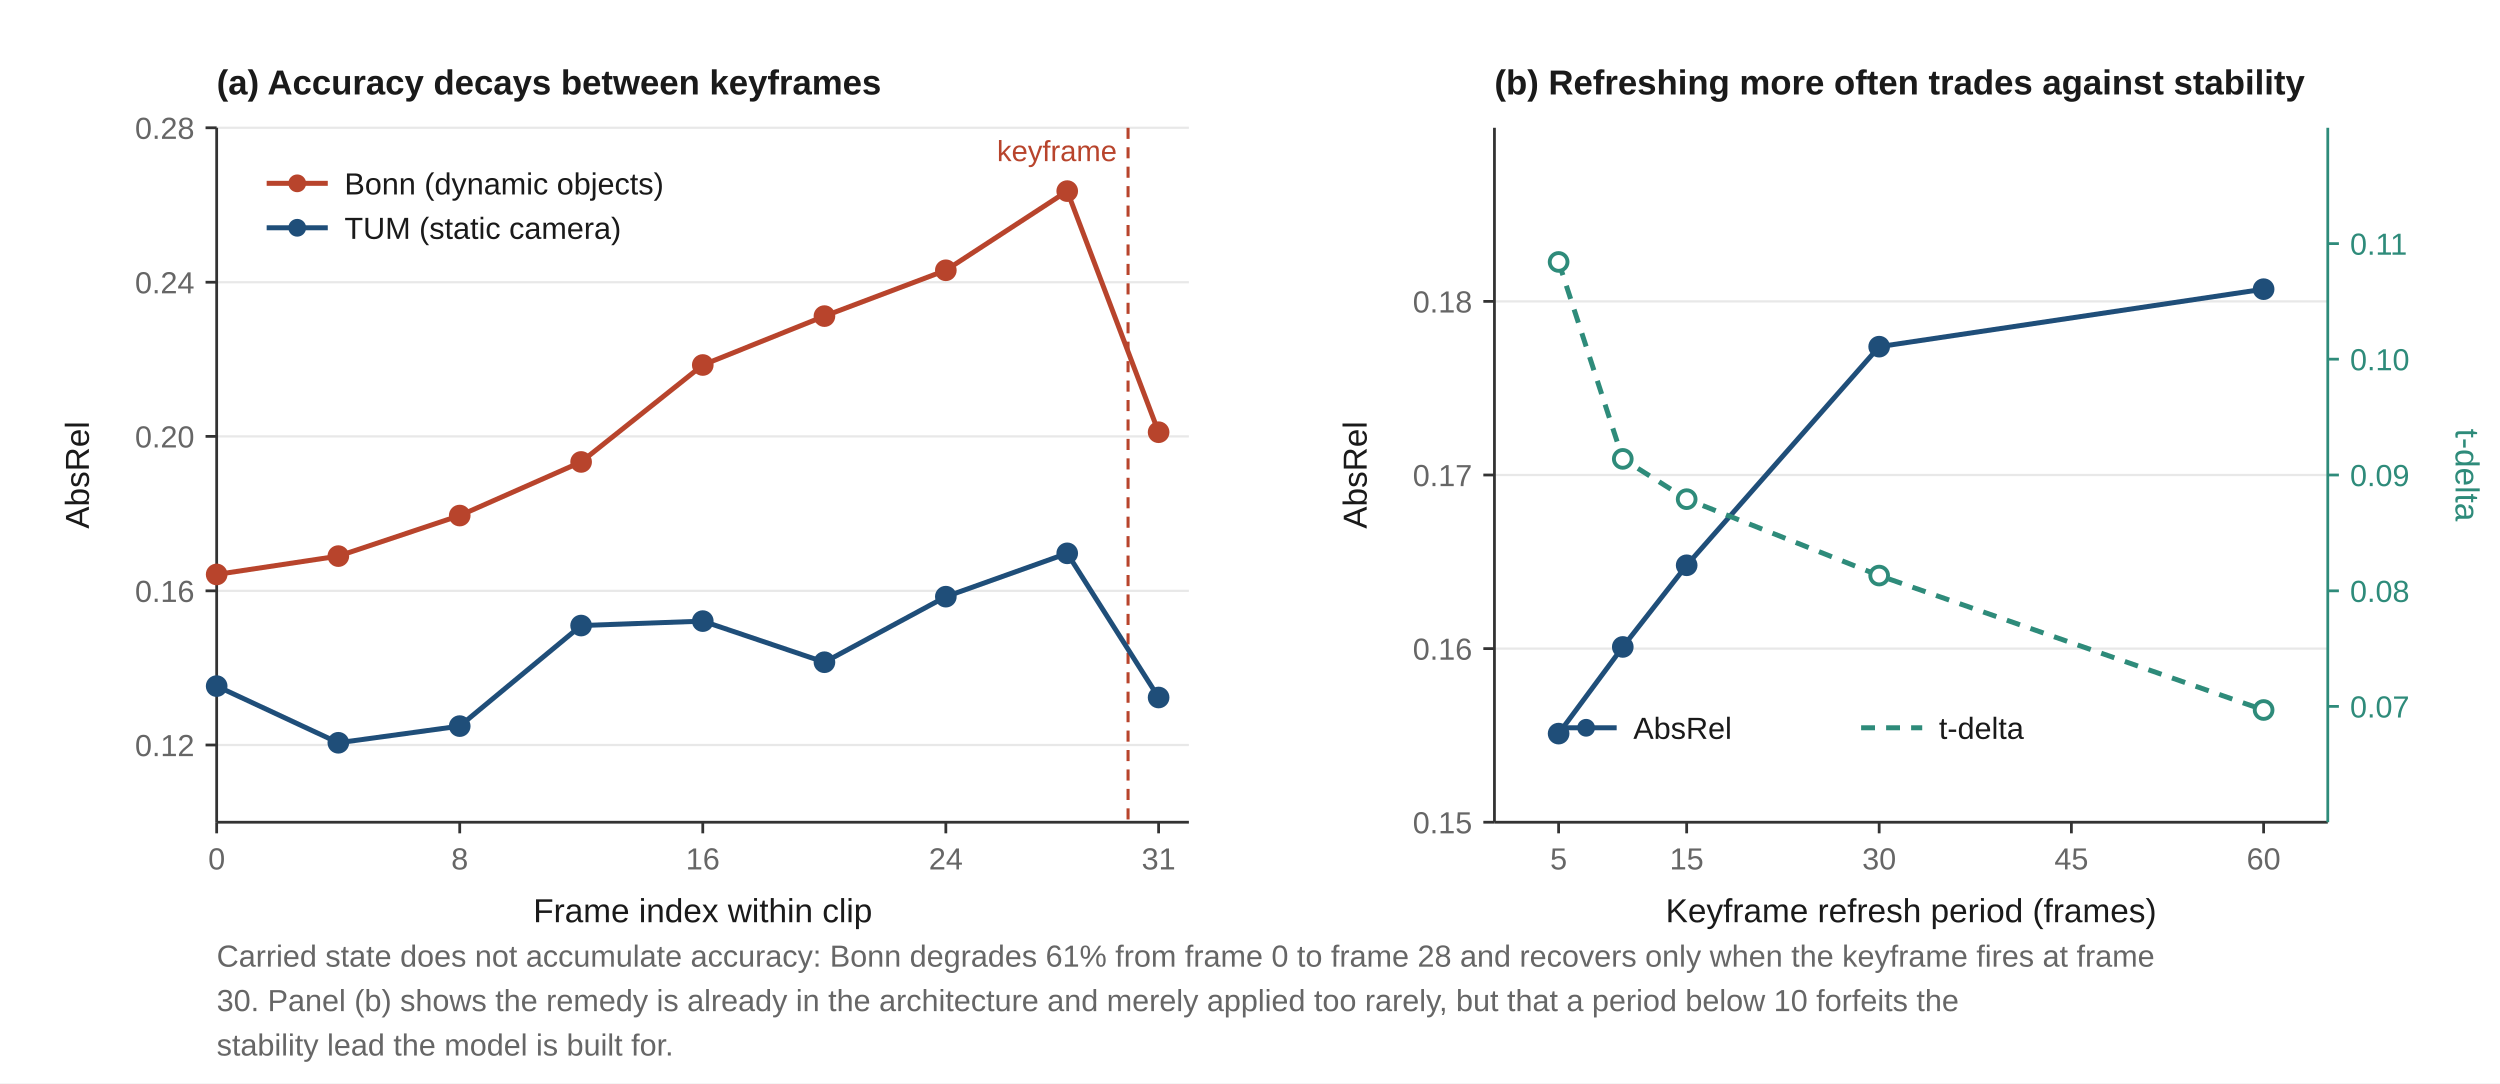
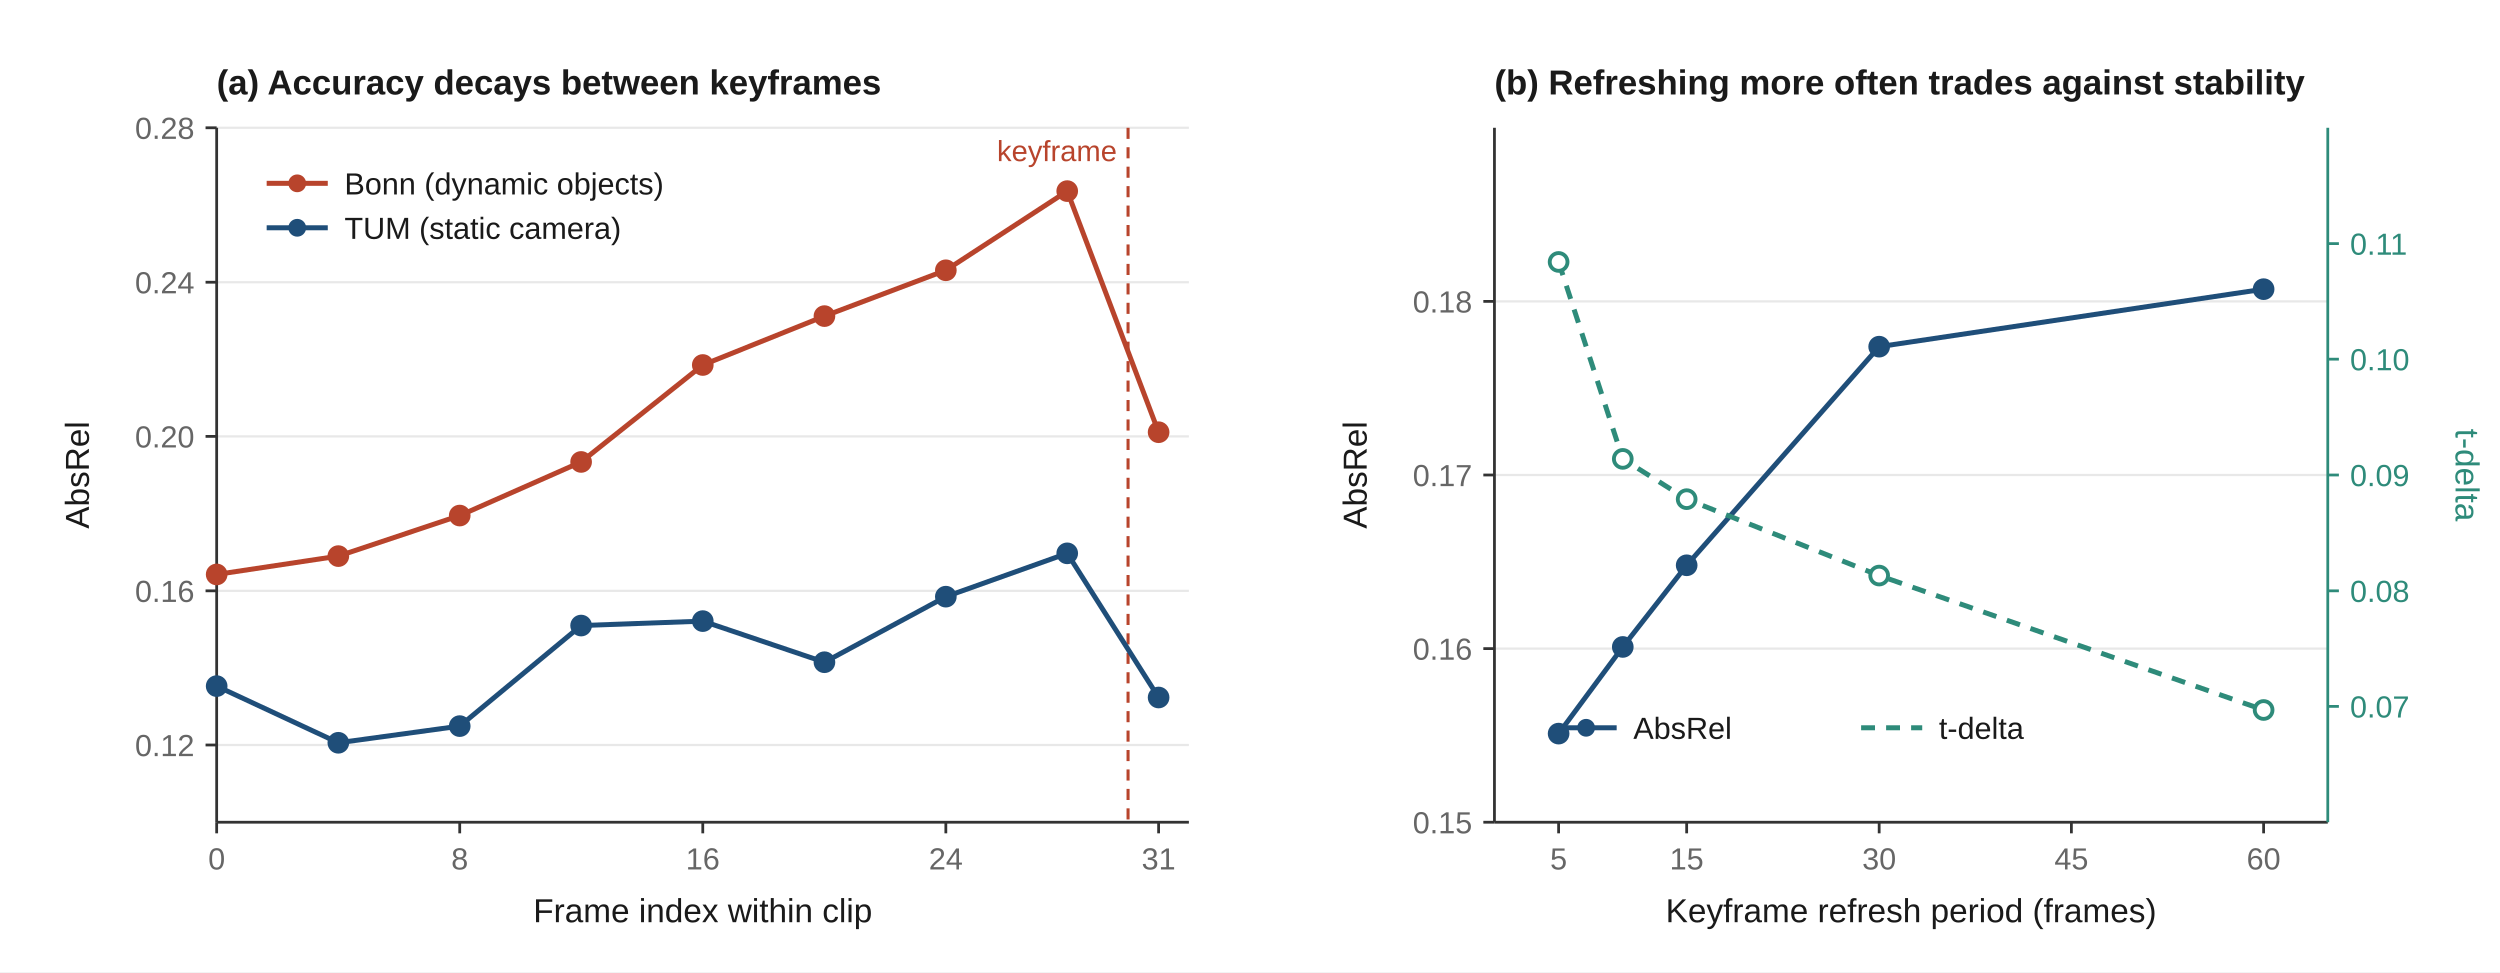
- <svg xmlns="http://www.w3.org/2000/svg" viewBox="0 0 900 390" width="900" height="390" font-family="Arial, Helvetica, sans-serif">
-   <rect width="900" height="390" fill="#ffffff" />
+ <svg xmlns="http://www.w3.org/2000/svg" viewBox="0 0 900 350" width="900" height="350" font-family="Arial, Helvetica, sans-serif">
+   <rect width="900" height="350" fill="#ffffff" />
  <line x1="78" y1="268.2" x2="428" y2="268.2" stroke="#e8e8e8" stroke-width="0.8" />
  <line x1="78" y1="212.7" x2="428" y2="212.7" stroke="#e8e8e8" stroke-width="0.8" />
  <line x1="78" y1="157.1" x2="428" y2="157.1" stroke="#e8e8e8" stroke-width="0.8" />
  <line x1="78" y1="101.6" x2="428" y2="101.6" stroke="#e8e8e8" stroke-width="0.8" />
  <line x1="78" y1="46.0" x2="428" y2="46.0" stroke="#e8e8e8" stroke-width="0.8" />
  <line x1="78" y1="296" x2="428" y2="296" stroke="#333333" stroke-width="1" />
  <line x1="78" y1="46" x2="78" y2="296" stroke="#333333" stroke-width="1" />
  <line x1="78.0" y1="296" x2="78.0" y2="300" stroke="#333333" stroke-width="1" />
  <text x="78.0" y="313.0" font-size="11" fill="#666666" text-anchor="middle" font-weight="normal" font-style="normal">0</text>
  <line x1="165.5" y1="296" x2="165.5" y2="300" stroke="#333333" stroke-width="1" />
  <text x="165.5" y="313.0" font-size="11" fill="#666666" text-anchor="middle" font-weight="normal" font-style="normal">8</text>
  <line x1="253.0" y1="296" x2="253.0" y2="300" stroke="#333333" stroke-width="1" />
  <text x="253.0" y="313.0" font-size="11" fill="#666666" text-anchor="middle" font-weight="normal" font-style="normal">16</text>
  <line x1="340.5" y1="296" x2="340.5" y2="300" stroke="#333333" stroke-width="1" />
  <text x="340.5" y="313.0" font-size="11" fill="#666666" text-anchor="middle" font-weight="normal" font-style="normal">24</text>
  <line x1="417.1" y1="296" x2="417.1" y2="300" stroke="#333333" stroke-width="1" />
  <text x="417.1" y="313.0" font-size="11" fill="#666666" text-anchor="middle" font-weight="normal" font-style="normal">31</text>
  <line x1="74" y1="268.2" x2="78" y2="268.2" stroke="#333333" stroke-width="1" />
  <text x="70.0" y="272.2" font-size="11" fill="#666666" text-anchor="end" font-weight="normal" font-style="normal">0.12</text>
  <line x1="74" y1="212.7" x2="78" y2="212.7" stroke="#333333" stroke-width="1" />
  <text x="70.0" y="216.7" font-size="11" fill="#666666" text-anchor="end" font-weight="normal" font-style="normal">0.16</text>
  <line x1="74" y1="157.1" x2="78" y2="157.1" stroke="#333333" stroke-width="1" />
  <text x="70.0" y="161.1" font-size="11" fill="#666666" text-anchor="end" font-weight="normal" font-style="normal">0.20</text>
  <line x1="74" y1="101.6" x2="78" y2="101.6" stroke="#333333" stroke-width="1" />
  <text x="70.0" y="105.6" font-size="11" fill="#666666" text-anchor="end" font-weight="normal" font-style="normal">0.24</text>
  <line x1="74" y1="46.0" x2="78" y2="46.0" stroke="#333333" stroke-width="1" />
  <text x="70.0" y="50.0" font-size="11" fill="#666666" text-anchor="end" font-weight="normal" font-style="normal">0.28</text>
  <text x="253.0" y="332.0" font-size="12" fill="#1a1a1a" text-anchor="middle" font-weight="normal" font-style="normal">Frame index within clip</text>
  <text x="32.0" y="171.0" font-size="12" fill="#1a1a1a" text-anchor="middle" font-weight="normal" font-style="normal" transform="rotate(-90 32 171.0)">AbsRel</text>
  <text x="78.0" y="34.0" font-size="12.5" fill="#1a1a1a" text-anchor="start" font-weight="bold" font-style="normal">(a) Accuracy decays between keyframes</text>
  <line x1="406.1" y1="46" x2="406.1" y2="296" stroke="#b8442c" stroke-width="1.1" stroke-dasharray="4 3" />
  <text x="402.1" y="58.0" font-size="10.5" fill="#b8442c" text-anchor="end" font-weight="normal" font-style="normal">keyframe</text>
  <polyline points="78.0,206.8 121.8,200.2 165.5,185.6 209.2,166.3 253.0,131.4 296.8,113.8 340.5,97.3 384.2,68.8 417.1,155.6" fill="none" stroke="#b8442c" stroke-width="1.8" />
  <circle cx="78.0" cy="206.8" r="3.2" fill="#b8442c" stroke="#b8442c" stroke-width="1.4" />
  <circle cx="121.8" cy="200.2" r="3.2" fill="#b8442c" stroke="#b8442c" stroke-width="1.4" />
  <circle cx="165.5" cy="185.6" r="3.2" fill="#b8442c" stroke="#b8442c" stroke-width="1.4" />
  <circle cx="209.2" cy="166.3" r="3.2" fill="#b8442c" stroke="#b8442c" stroke-width="1.4" />
  <circle cx="253.0" cy="131.4" r="3.2" fill="#b8442c" stroke="#b8442c" stroke-width="1.4" />
  <circle cx="296.8" cy="113.8" r="3.2" fill="#b8442c" stroke="#b8442c" stroke-width="1.4" />
  <circle cx="340.5" cy="97.3" r="3.2" fill="#b8442c" stroke="#b8442c" stroke-width="1.4" />
  <circle cx="384.2" cy="68.8" r="3.2" fill="#b8442c" stroke="#b8442c" stroke-width="1.4" />
  <circle cx="417.1" cy="155.6" r="3.2" fill="#b8442c" stroke="#b8442c" stroke-width="1.4" />
  <polyline points="78.0,247.0 121.8,267.4 165.5,261.4 209.2,225.2 253.0,223.6 296.8,238.4 340.5,214.8 384.2,199.2 417.1,251.1" fill="none" stroke="#1f4e79" stroke-width="1.8" />
  <circle cx="78.0" cy="247.0" r="3.2" fill="#1f4e79" stroke="#1f4e79" stroke-width="1.4" />
  <circle cx="121.8" cy="267.4" r="3.2" fill="#1f4e79" stroke="#1f4e79" stroke-width="1.4" />
  <circle cx="165.5" cy="261.4" r="3.2" fill="#1f4e79" stroke="#1f4e79" stroke-width="1.4" />
  <circle cx="209.2" cy="225.2" r="3.2" fill="#1f4e79" stroke="#1f4e79" stroke-width="1.4" />
  <circle cx="253.0" cy="223.6" r="3.2" fill="#1f4e79" stroke="#1f4e79" stroke-width="1.4" />
  <circle cx="296.8" cy="238.4" r="3.2" fill="#1f4e79" stroke="#1f4e79" stroke-width="1.4" />
  <circle cx="340.5" cy="214.8" r="3.2" fill="#1f4e79" stroke="#1f4e79" stroke-width="1.4" />
  <circle cx="384.2" cy="199.2" r="3.2" fill="#1f4e79" stroke="#1f4e79" stroke-width="1.4" />
  <circle cx="417.1" cy="251.1" r="3.2" fill="#1f4e79" stroke="#1f4e79" stroke-width="1.4" />
  <line x1="96" y1="66" x2="118" y2="66" stroke="#b8442c" stroke-width="1.8" />
  <circle cx="107" cy="66" r="3.2" fill="#b8442c" />
  <text x="124.0" y="70.0" font-size="11" fill="#1a1a1a" text-anchor="start" font-weight="normal" font-style="normal">Bonn (dynamic objects)</text>
  <line x1="96" y1="82" x2="118" y2="82" stroke="#1f4e79" stroke-width="1.8" />
  <circle cx="107" cy="82" r="3.2" fill="#1f4e79" />
  <text x="124.0" y="86.0" font-size="11" fill="#1a1a1a" text-anchor="start" font-weight="normal" font-style="normal">TUM (static camera)</text>
  <line x1="538" y1="296.0" x2="838" y2="296.0" stroke="#e8e8e8" stroke-width="0.8" />
  <line x1="538" y1="233.5" x2="838" y2="233.5" stroke="#e8e8e8" stroke-width="0.8" />
  <line x1="538" y1="171.0" x2="838" y2="171.0" stroke="#e8e8e8" stroke-width="0.8" />
  <line x1="538" y1="108.5" x2="838" y2="108.5" stroke="#e8e8e8" stroke-width="0.8" />
  <line x1="538" y1="296" x2="838" y2="296" stroke="#333333" stroke-width="1" />
  <line x1="538" y1="46" x2="538" y2="296" stroke="#333333" stroke-width="1" />
  <line x1="561.1" y1="296" x2="561.1" y2="300" stroke="#333333" stroke-width="1" />
  <text x="561.1" y="313.0" font-size="11" fill="#666666" text-anchor="middle" font-weight="normal" font-style="normal">5</text>
  <line x1="607.2" y1="296" x2="607.2" y2="300" stroke="#333333" stroke-width="1" />
  <text x="607.2" y="313.0" font-size="11" fill="#666666" text-anchor="middle" font-weight="normal" font-style="normal">15</text>
  <line x1="676.5" y1="296" x2="676.5" y2="300" stroke="#333333" stroke-width="1" />
  <text x="676.5" y="313.0" font-size="11" fill="#666666" text-anchor="middle" font-weight="normal" font-style="normal">30</text>
  <line x1="745.7" y1="296" x2="745.7" y2="300" stroke="#333333" stroke-width="1" />
  <text x="745.7" y="313.0" font-size="11" fill="#666666" text-anchor="middle" font-weight="normal" font-style="normal">45</text>
  <line x1="814.9" y1="296" x2="814.9" y2="300" stroke="#333333" stroke-width="1" />
  <text x="814.9" y="313.0" font-size="11" fill="#666666" text-anchor="middle" font-weight="normal" font-style="normal">60</text>
  <line x1="534" y1="296.0" x2="538" y2="296.0" stroke="#333333" stroke-width="1" />
  <text x="530.0" y="300.0" font-size="11" fill="#666666" text-anchor="end" font-weight="normal" font-style="normal">0.15</text>
  <line x1="534" y1="233.5" x2="538" y2="233.5" stroke="#333333" stroke-width="1" />
  <text x="530.0" y="237.5" font-size="11" fill="#666666" text-anchor="end" font-weight="normal" font-style="normal">0.16</text>
  <line x1="534" y1="171.0" x2="538" y2="171.0" stroke="#333333" stroke-width="1" />
  <text x="530.0" y="175.0" font-size="11" fill="#666666" text-anchor="end" font-weight="normal" font-style="normal">0.17</text>
  <line x1="534" y1="108.5" x2="538" y2="108.5" stroke="#333333" stroke-width="1" />
  <text x="530.0" y="112.5" font-size="11" fill="#666666" text-anchor="end" font-weight="normal" font-style="normal">0.18</text>
  <text x="688.0" y="332.0" font-size="12" fill="#1a1a1a" text-anchor="middle" font-weight="normal" font-style="normal">Keyframe refresh period (frames)</text>
  <text x="492.0" y="171.0" font-size="12" fill="#1a1a1a" text-anchor="middle" font-weight="normal" font-style="normal" transform="rotate(-90 492 171.0)">AbsRel</text>
  <text x="538.0" y="34.0" font-size="12.5" fill="#1a1a1a" text-anchor="start" font-weight="bold" font-style="normal">(b) Refreshing more often trades against stability</text>
  <polyline points="561.1,264.1 584.2,232.9 607.2,203.5 676.5,124.8 814.9,104.1" fill="none" stroke="#1f4e79" stroke-width="1.8" />
  <circle cx="561.1" cy="264.1" r="3.2" fill="#1f4e79" stroke="#1f4e79" stroke-width="1.4" />
  <circle cx="584.2" cy="232.9" r="3.2" fill="#1f4e79" stroke="#1f4e79" stroke-width="1.4" />
  <circle cx="607.2" cy="203.5" r="3.2" fill="#1f4e79" stroke="#1f4e79" stroke-width="1.4" />
  <circle cx="676.5" cy="124.8" r="3.2" fill="#1f4e79" stroke="#1f4e79" stroke-width="1.4" />
  <circle cx="814.9" cy="104.1" r="3.2" fill="#1f4e79" stroke="#1f4e79" stroke-width="1.4" />
  <line x1="838" y1="46" x2="838" y2="296" stroke="#2e8b7a" stroke-width="1" />
  <line x1="838" y1="254.3" x2="842" y2="254.3" stroke="#2e8b7a" stroke-width="1" />
  <text x="846.0" y="258.3" font-size="11" fill="#2e8b7a" text-anchor="start" font-weight="normal" font-style="normal">0.07</text>
  <line x1="838" y1="212.7" x2="842" y2="212.7" stroke="#2e8b7a" stroke-width="1" />
  <text x="846.0" y="216.7" font-size="11" fill="#2e8b7a" text-anchor="start" font-weight="normal" font-style="normal">0.08</text>
  <line x1="838" y1="171.0" x2="842" y2="171.0" stroke="#2e8b7a" stroke-width="1" />
  <text x="846.0" y="175.0" font-size="11" fill="#2e8b7a" text-anchor="start" font-weight="normal" font-style="normal">0.09</text>
  <line x1="838" y1="129.3" x2="842" y2="129.3" stroke="#2e8b7a" stroke-width="1" />
  <text x="846.0" y="133.3" font-size="11" fill="#2e8b7a" text-anchor="start" font-weight="normal" font-style="normal">0.10</text>
  <line x1="838" y1="87.7" x2="842" y2="87.7" stroke="#2e8b7a" stroke-width="1" />
  <text x="846.0" y="91.7" font-size="11" fill="#2e8b7a" text-anchor="start" font-weight="normal" font-style="normal">0.11</text>
  <text x="884.0" y="171.0" font-size="12" fill="#2e8b7a" text-anchor="middle" font-weight="normal" font-style="normal" transform="rotate(90 884 171.0)">t-delta</text>
  <polyline points="561.1,94.3 584.2,165.2 607.2,179.7 676.5,207.2 814.9,255.6" fill="none" stroke="#2e8b7a" stroke-width="1.8" stroke-dasharray="5 4" />
  <circle cx="561.1" cy="94.3" r="3.2" fill="#ffffff" stroke="#2e8b7a" stroke-width="1.4" />
  <circle cx="584.2" cy="165.2" r="3.2" fill="#ffffff" stroke="#2e8b7a" stroke-width="1.4" />
  <circle cx="607.2" cy="179.7" r="3.2" fill="#ffffff" stroke="#2e8b7a" stroke-width="1.4" />
  <circle cx="676.5" cy="207.2" r="3.2" fill="#ffffff" stroke="#2e8b7a" stroke-width="1.4" />
  <circle cx="814.9" cy="255.6" r="3.2" fill="#ffffff" stroke="#2e8b7a" stroke-width="1.4" />
  <line x1="560" y1="262" x2="582" y2="262" stroke="#1f4e79" stroke-width="1.8" />
  <circle cx="571" cy="262" r="3.2" fill="#1f4e79" />
  <text x="588.0" y="266.0" font-size="11" fill="#1a1a1a" text-anchor="start" font-weight="normal" font-style="normal">AbsRel</text>
  <line x1="670" y1="262" x2="692" y2="262" stroke="#2e8b7a" stroke-width="1.8" stroke-dasharray="5 4" />
  <text x="698.0" y="266.0" font-size="11" fill="#1a1a1a" text-anchor="start" font-weight="normal" font-style="normal">t-delta</text>
-   <text x="78.0" y="348.0" font-size="11" fill="#666666" text-anchor="start" font-weight="normal" font-style="normal">Carried state does not accumulate accuracy: Bonn degrades 61% from frame 0 to frame 28 and recovers only when the keyframe fires at frame</text>
-   <text x="78.0" y="364.0" font-size="11" fill="#666666" text-anchor="start" font-weight="normal" font-style="normal">30. Panel (b) shows the remedy is already in the architecture and merely applied too rarely, but that a period below 10 forfeits the</text>
-   <text x="78.0" y="380.0" font-size="11" fill="#666666" text-anchor="start" font-weight="normal" font-style="normal">stability lead the model is built for.</text>
</svg>
